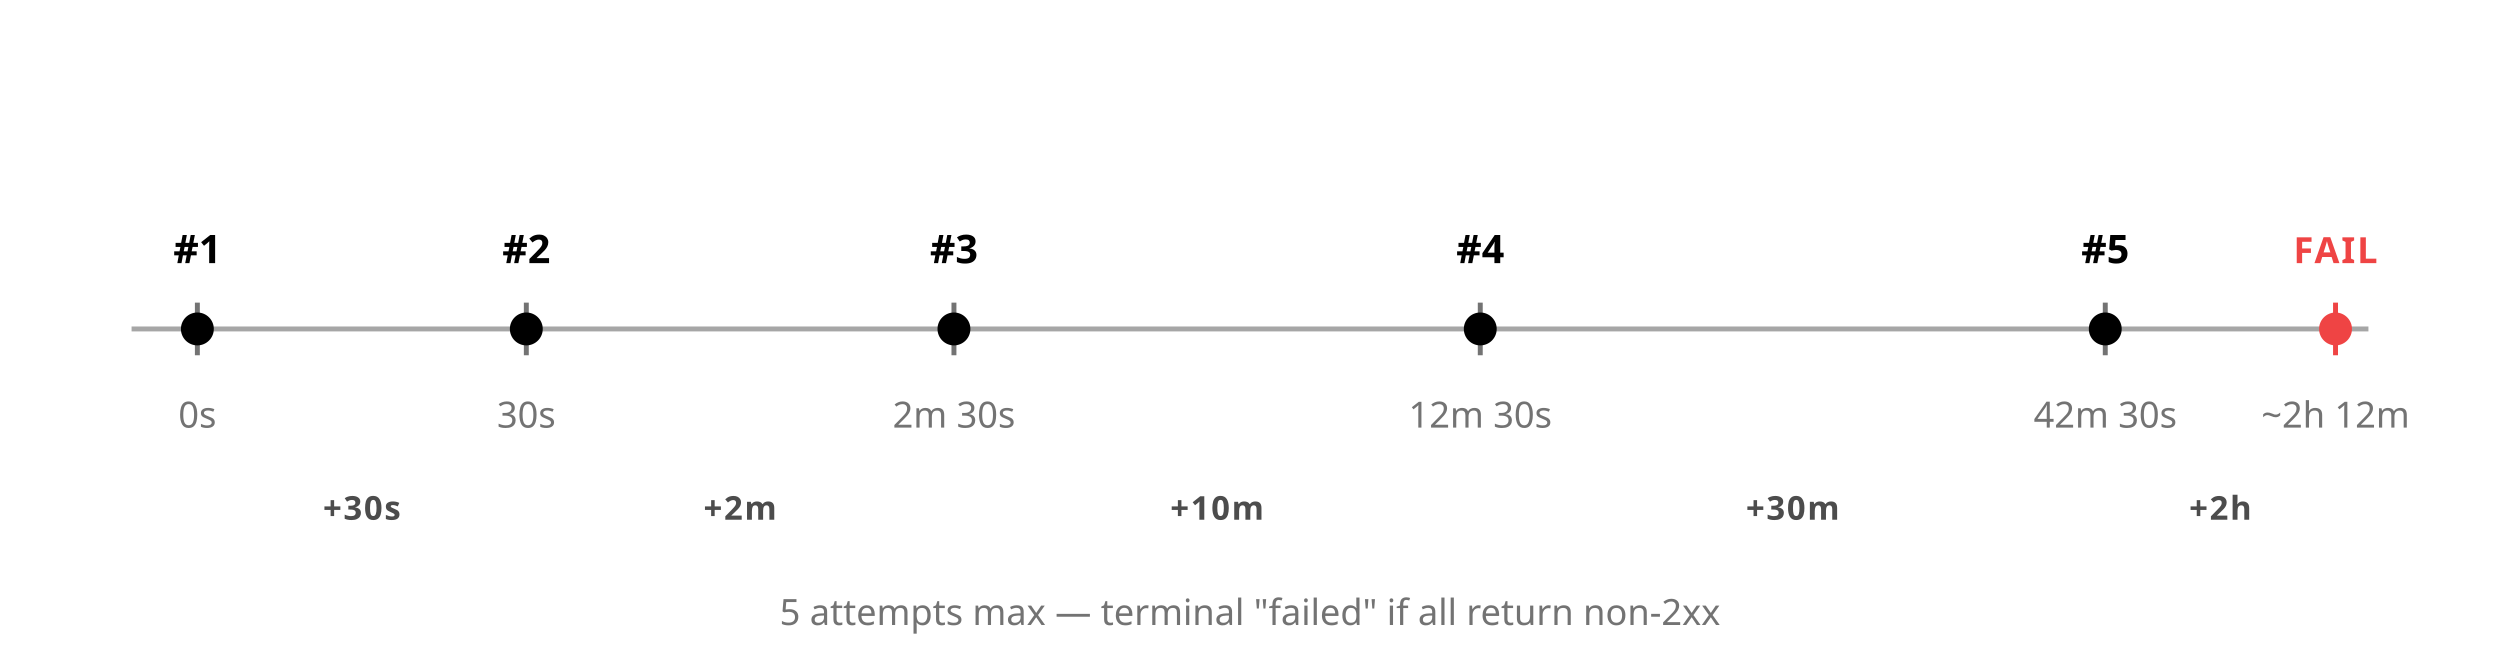
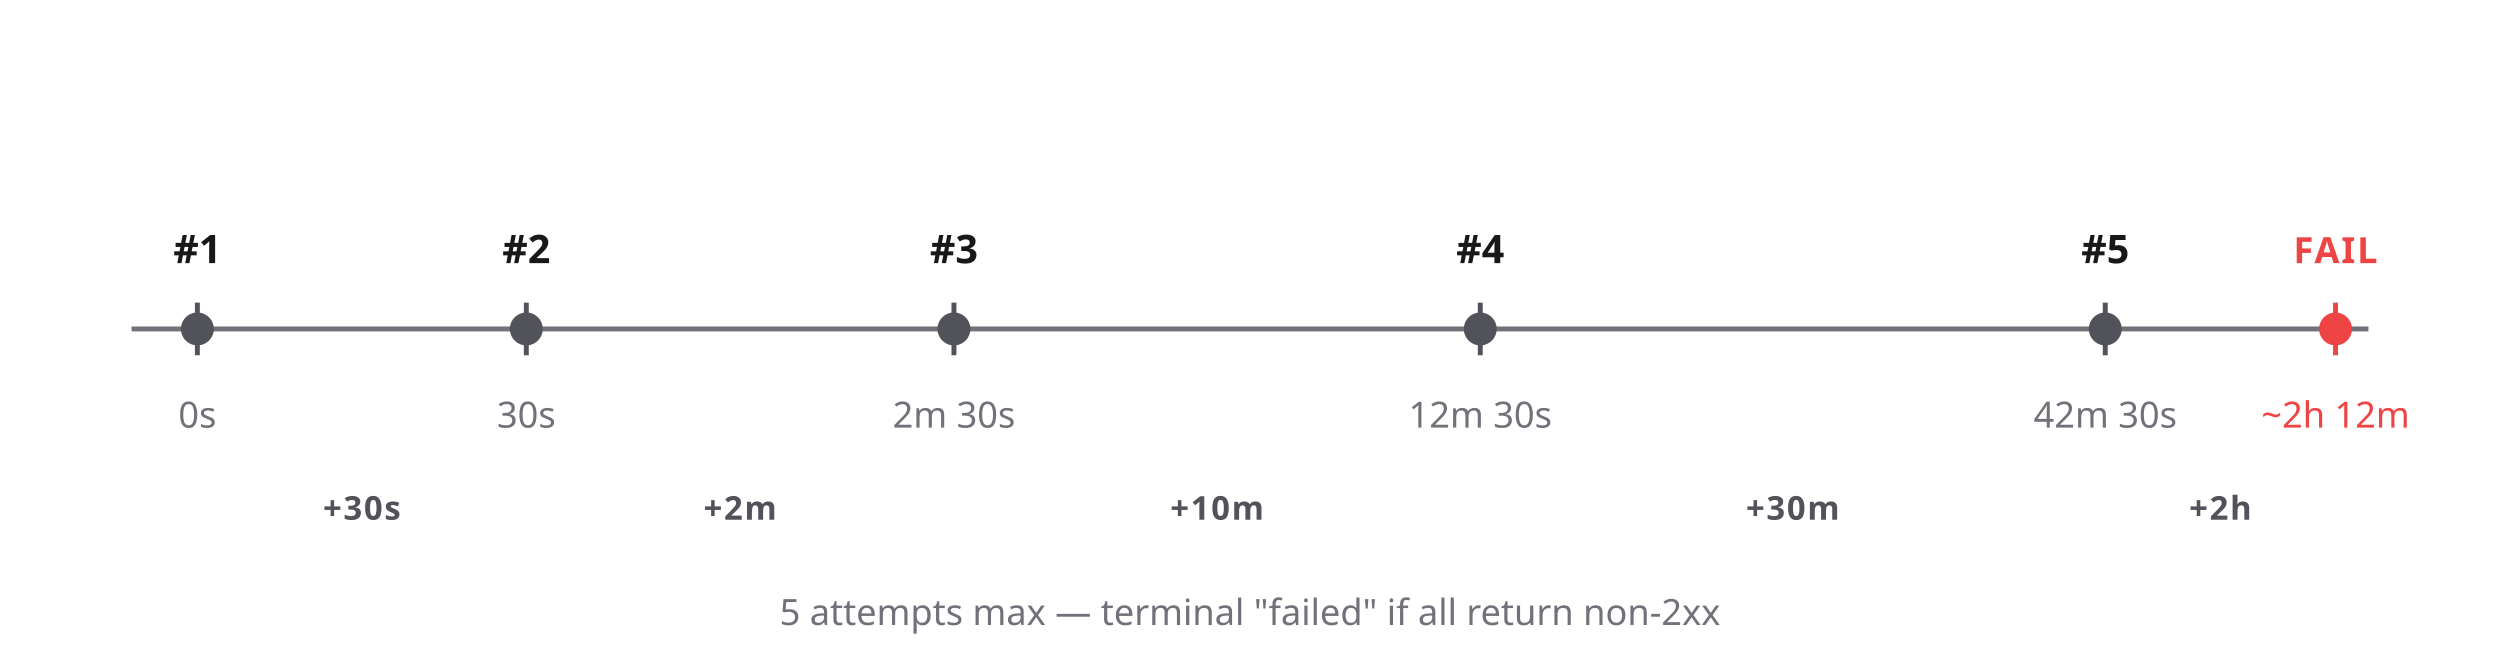
<svg xmlns="http://www.w3.org/2000/svg" viewBox="0 0 760 200" role="img" aria-label="Webhook retry backoff timeline: attempts at 0s, 30s, 2m30s, 12m30s and 42m30s, with the fifth failure marking the delivery as failed">
  <style>
-     .axis { stroke: currentColor; stroke-opacity: 0.35; stroke-width: 1.5; }
-     .tick { stroke: currentColor; stroke-opacity: 0.55; stroke-width: 1.5; }
-     .label { font: 600 12px ui-sans-serif, system-ui, sans-serif; fill: currentColor; }
-     .sub { font: 11px ui-sans-serif, system-ui, sans-serif; fill: currentColor; fill-opacity: 0.55; }
-     .delta { font: 600 10px ui-sans-serif, system-ui, sans-serif; letter-spacing: 0.05em; fill: currentColor; fill-opacity: 0.7; }
-     .dot { fill: currentColor; }
+     .axis { stroke: #71717a; stroke-width: 1.5; }
+     .tick { stroke: #52525b; stroke-width: 1.5; }
+     .label { font: 600 12px ui-sans-serif, system-ui, sans-serif; fill: #18181b; }
+     .sub { font: 11px ui-sans-serif, system-ui, sans-serif; fill: #71717a; }
+     .delta { font: 600 10px ui-sans-serif, system-ui, sans-serif; letter-spacing: 0.05em; fill: #52525b; }
+     .dot { fill: #52525b; }
+     @media (prefers-color-scheme: dark) {
+       .axis { stroke: #52525b; }
+       .tick { stroke: #a1a1aa; }
+       .label { fill: #fafafa; }
+       .sub { fill: #a1a1aa; }
+       .delta { fill: #a1a1aa; }
+       .dot { fill: #a1a1aa; }
+     }
  </style>
  <line class="axis" x1="40" y1="100" x2="720" y2="100" />
  <g>
    <line class="tick" x1="60" y1="92" x2="60" y2="108" />
    <circle class="dot" cx="60" cy="100" r="5" />
    <text class="label" x="60" y="80" text-anchor="middle">#1</text>
    <text class="sub" x="60" y="130" text-anchor="middle">0s</text>
  </g>
  <g>
    <line class="tick" x1="160" y1="92" x2="160" y2="108" />
    <circle class="dot" cx="160" cy="100" r="5" />
    <text class="label" x="160" y="80" text-anchor="middle">#2</text>
    <text class="sub" x="160" y="130" text-anchor="middle">30s</text>
  </g>
  <text class="delta" x="110" y="158" text-anchor="middle">+30s</text>
  <g>
    <line class="tick" x1="290" y1="92" x2="290" y2="108" />
    <circle class="dot" cx="290" cy="100" r="5" />
    <text class="label" x="290" y="80" text-anchor="middle">#3</text>
    <text class="sub" x="290" y="130" text-anchor="middle">2m 30s</text>
  </g>
  <text class="delta" x="225" y="158" text-anchor="middle">+2m</text>
  <g>
    <line class="tick" x1="450" y1="92" x2="450" y2="108" />
    <circle class="dot" cx="450" cy="100" r="5" />
    <text class="label" x="450" y="80" text-anchor="middle">#4</text>
    <text class="sub" x="450" y="130" text-anchor="middle">12m 30s</text>
  </g>
  <text class="delta" x="370" y="158" text-anchor="middle">+10m</text>
  <g>
    <line class="tick" x1="640" y1="92" x2="640" y2="108" />
    <circle class="dot" cx="640" cy="100" r="5" />
    <text class="label" x="640" y="80" text-anchor="middle">#5</text>
    <text class="sub" x="640" y="130" text-anchor="middle">42m 30s</text>
  </g>
  <text class="delta" x="545" y="158" text-anchor="middle">+30m</text>
  <g>
    <line x1="710" y1="92" x2="710" y2="108" stroke="#ef4444" stroke-width="1.5" />
    <circle cx="710" cy="100" r="5" fill="#ef4444" />
    <text x="710" y="80" text-anchor="middle" fill="#ef4444" font-family="ui-sans-serif, system-ui" font-size="11" font-weight="600" letter-spacing="0.05em">FAIL</text>
-     <text class="sub" x="710" y="130" text-anchor="middle" fill="#ef4444" fill-opacity="0.8">~2h 12m</text>
+     <text x="710" y="130" text-anchor="middle" fill="#ef4444" font-family="ui-sans-serif, system-ui" font-size="11">~2h 12m</text>
  </g>
-   <text class="delta" x="675" y="158" text-anchor="middle" fill="#f59e0b" fill-opacity="0.85">+2h</text>
+   <text class="delta" x="675" y="158" text-anchor="middle" fill="#f59e0b">+2h</text>
  <text class="sub" x="380" y="190" text-anchor="middle">5 attempts max — terminal "failed" if all return non-2xx</text>
</svg>
